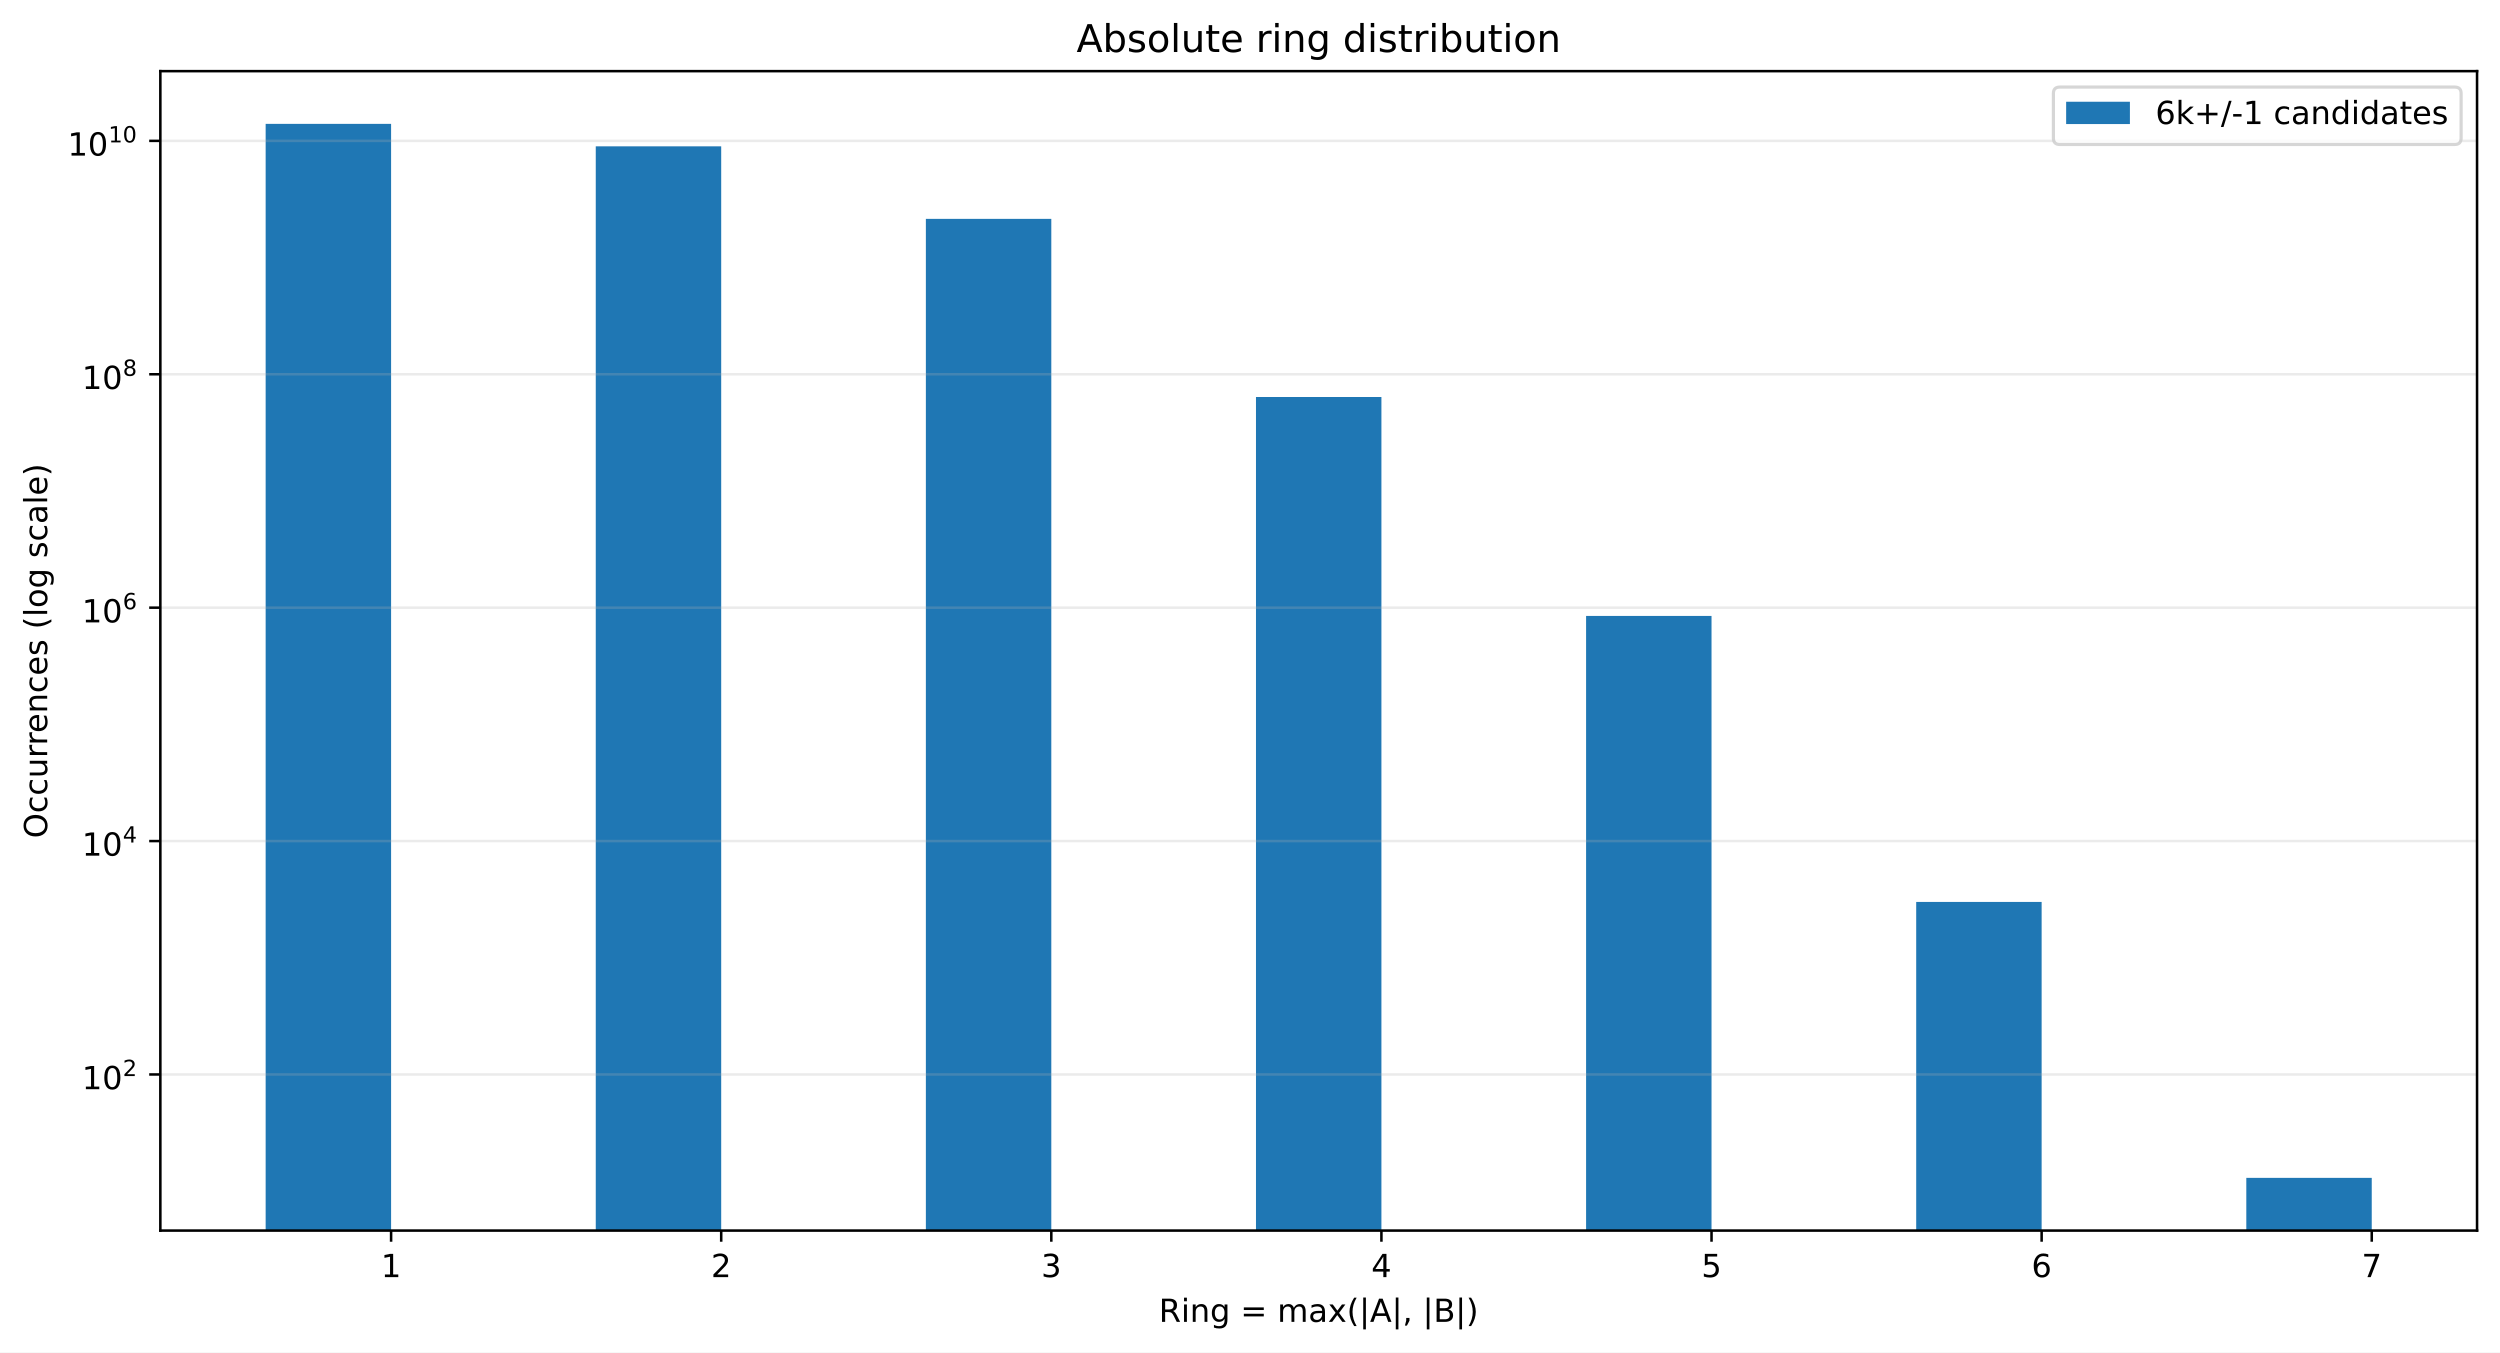
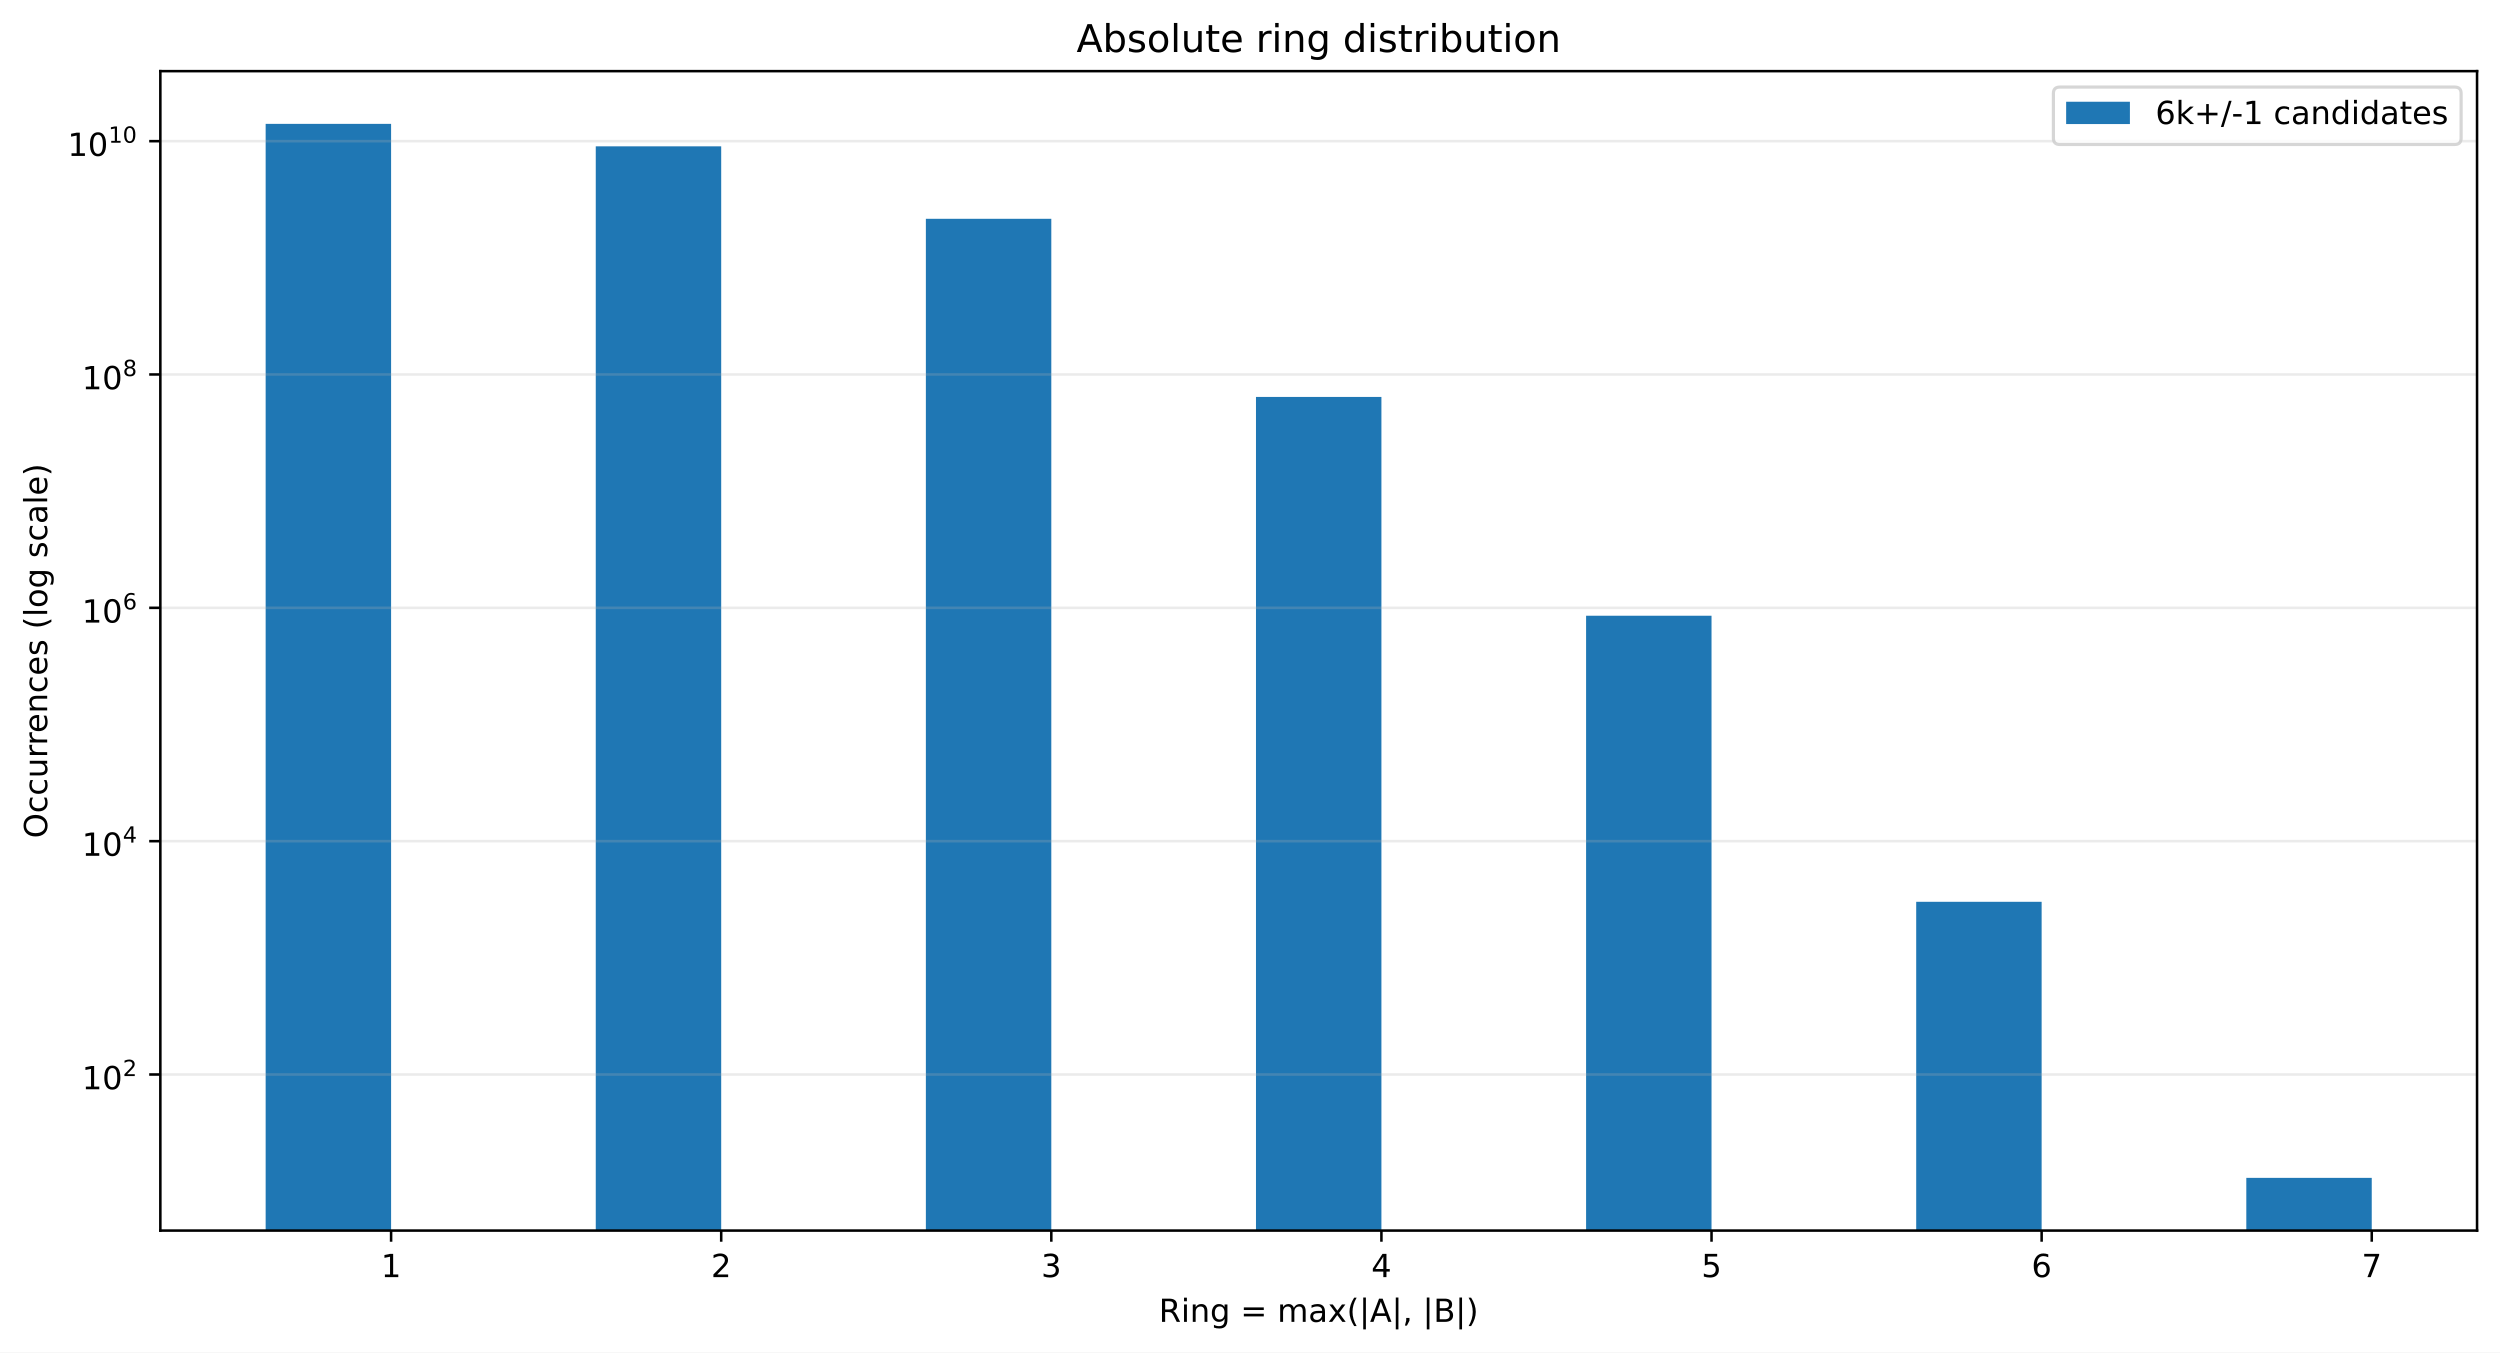
<svg xmlns="http://www.w3.org/2000/svg" xmlns:xlink="http://www.w3.org/1999/xlink" width="784.258pt" height="424.28pt" viewBox="0 0 784.258 424.28" version="1.1">
  <defs>
    <style type="text/css">*{stroke-linejoin: round; stroke-linecap: butt}</style>
  </defs>
  <g id="figure_1">
    <g id="patch_1">
      <path d="M 0 424.28  L 784.258 424.28  L 784.258 0  L 0 0  z " style="fill: #ffffff" />
    </g>
    <g id="axes_1">
      <g id="patch_2">
        <path d="M 50.301 386.036  L 777.058 386.036  L 777.058 22.318  L 50.301 22.318  z " style="fill: #ffffff" />
      </g>
      <g id="patch_3">
-         <path d="M 83.335 37020.201  L 122.687 37020.201  L 122.687 38.851  L 83.335 38.851  z " clip-path="url(#p3b28bbb71a)" style="fill: #1f77b4" />
+         <path d="M 83.335 37009.258  L 122.687 37009.258  L 122.687 38.851  L 83.335 38.851  z " clip-path="url(#p763697fbb0)" style="fill: #1f77b4" />
      </g>
      <g id="patch_4">
-         <path d="M 186.891 37020.201  L 226.243 37020.201  L 226.243 45.898  L 186.891 45.898  z " clip-path="url(#p3b28bbb71a)" style="fill: #1f77b4" />
+         <path d="M 186.891 37009.258  L 226.243 37009.258  L 226.243 45.895  L 186.891 45.895  z " clip-path="url(#p763697fbb0)" style="fill: #1f77b4" />
      </g>
      <g id="patch_5">
-         <path d="M 290.448 37020.201  L 329.799 37020.201  L 329.799 68.657  L 290.448 68.657  z " clip-path="url(#p3b28bbb71a)" style="fill: #1f77b4" />
+         <path d="M 290.448 37009.258  L 329.799 37009.258  L 329.799 68.648  L 290.448 68.648  z " clip-path="url(#p763697fbb0)" style="fill: #1f77b4" />
      </g>
      <g id="patch_6">
-         <path d="M 394.004 37020.201  L 433.355 37020.201  L 433.355 124.545  L 394.004 124.545  z " clip-path="url(#p3b28bbb71a)" style="fill: #1f77b4" />
+         <path d="M 394.004 37009.258  L 433.355 37009.258  L 433.355 124.519  L 394.004 124.519  z " clip-path="url(#p763697fbb0)" style="fill: #1f77b4" />
      </g>
      <g id="patch_7">
-         <path d="M 497.56 37020.201  L 536.912 37020.201  L 536.912 193.212  L 497.56 193.212  z " clip-path="url(#p3b28bbb71a)" style="fill: #1f77b4" />
+         <path d="M 497.56 37009.258  L 536.912 37009.258  L 536.912 193.166  L 497.56 193.166  z " clip-path="url(#p763697fbb0)" style="fill: #1f77b4" />
      </g>
      <g id="patch_8">
-         <path d="M 601.116 37020.201  L 640.468 37020.201  L 640.468 282.945  L 601.116 282.945  z " clip-path="url(#p3b28bbb71a)" style="fill: #1f77b4" />
+         <path d="M 601.116 37009.258  L 640.468 37009.258  L 640.468 282.892  L 601.116 282.892  z " clip-path="url(#p763697fbb0)" style="fill: #1f77b4" />
      </g>
      <g id="patch_9">
-         <path d="M 704.673 37020.201  L 744.024 37020.201  L 744.024 369.503  L 704.673 369.503  z " clip-path="url(#p3b28bbb71a)" style="fill: #1f77b4" />
+         <path d="M 704.673 37009.258  L 744.024 37009.258  L 744.024 369.503  L 704.673 369.503  z " clip-path="url(#p763697fbb0)" style="fill: #1f77b4" />
      </g>
      <g id="matplotlib.axis_1">
        <g id="xtick_1">
          <g id="line2d_1">
            <defs>
-               <path id="m0475f7d55d" d="M 0 0  L 0 3.5  " style="stroke: #000000; stroke-width: 0.8" />
+               <path id="m61d2e8b006" d="M 0 0  L 0 3.5  " style="stroke: #000000; stroke-width: 0.8" />
            </defs>
            <g>
-               <use xlink:href="#m0475f7d55d" x="122.687" y="386.036" style="stroke: #000000; stroke-width: 0.8" />
+               <use xlink:href="#m61d2e8b006" x="122.687" y="386.036" style="stroke: #000000; stroke-width: 0.8" />
            </g>
          </g>
          <g id="text_1">
            <g transform="translate(119.5053 400.6334) scale(0.1 -0.1)">
              <defs>
                <path id="DejaVuSans-14" d="M 794 531  L 1825 531  L 1825 4091  L 703 3866  L 703 4441  L 1819 4666  L 2450 4666  L 2450 531  L 3481 531  L 3481 0  L 794 0  L 794 531  z " transform="scale(0.015625)" />
              </defs>
              <use xlink:href="#DejaVuSans-14" />
            </g>
          </g>
        </g>
        <g id="xtick_2">
          <g id="line2d_2">
            <g>
-               <use xlink:href="#m0475f7d55d" x="226.243" y="386.036" style="stroke: #000000; stroke-width: 0.8" />
+               <use xlink:href="#m61d2e8b006" x="226.243" y="386.036" style="stroke: #000000; stroke-width: 0.8" />
            </g>
          </g>
          <g id="text_2">
            <g transform="translate(223.0616 400.6334) scale(0.1 -0.1)">
              <defs>
                <path id="DejaVuSans-15" d="M 1228 531  L 3431 531  L 3431 0  L 469 0  L 469 531  Q 828 903 1448 1529  Q 2069 2156 2228 2338  Q 2531 2678 2651 2914  Q 2772 3150 2772 3378  Q 2772 3750 2511 3984  Q 2250 4219 1831 4219  Q 1534 4219 1204 4116  Q 875 4013 500 3803  L 500 4441  Q 881 4594 1212 4672  Q 1544 4750 1819 4750  Q 2544 4750 2975 4387  Q 3406 4025 3406 3419  Q 3406 3131 3298 2873  Q 3191 2616 2906 2266  Q 2828 2175 2409 1742  Q 1991 1309 1228 531  z " transform="scale(0.015625)" />
              </defs>
              <use xlink:href="#DejaVuSans-15" />
            </g>
          </g>
        </g>
        <g id="xtick_3">
          <g id="line2d_3">
            <g>
-               <use xlink:href="#m0475f7d55d" x="329.799" y="386.036" style="stroke: #000000; stroke-width: 0.8" />
+               <use xlink:href="#m61d2e8b006" x="329.799" y="386.036" style="stroke: #000000; stroke-width: 0.8" />
            </g>
          </g>
          <g id="text_3">
            <g transform="translate(326.6178 400.6334) scale(0.1 -0.1)">
              <defs>
                <path id="DejaVuSans-16" d="M 2597 2516  Q 3050 2419 3304 2112  Q 3559 1806 3559 1356  Q 3559 666 3084 287  Q 2609 -91 1734 -91  Q 1441 -91 1130 -33  Q 819 25 488 141  L 488 750  Q 750 597 1062 519  Q 1375 441 1716 441  Q 2309 441 2620 675  Q 2931 909 2931 1356  Q 2931 1769 2642 2001  Q 2353 2234 1838 2234  L 1294 2234  L 1294 2753  L 1863 2753  Q 2328 2753 2575 2939  Q 2822 3125 2822 3475  Q 2822 3834 2567 4026  Q 2313 4219 1838 4219  Q 1578 4219 1281 4162  Q 984 4106 628 3988  L 628 4550  Q 988 4650 1302 4700  Q 1616 4750 1894 4750  Q 2613 4750 3031 4423  Q 3450 4097 3450 3541  Q 3450 3153 3228 2886  Q 3006 2619 2597 2516  z " transform="scale(0.015625)" />
              </defs>
              <use xlink:href="#DejaVuSans-16" />
            </g>
          </g>
        </g>
        <g id="xtick_4">
          <g id="line2d_4">
            <g>
-               <use xlink:href="#m0475f7d55d" x="433.355" y="386.036" style="stroke: #000000; stroke-width: 0.8" />
+               <use xlink:href="#m61d2e8b006" x="433.355" y="386.036" style="stroke: #000000; stroke-width: 0.8" />
            </g>
          </g>
          <g id="text_4">
            <g transform="translate(430.174 400.6334) scale(0.1 -0.1)">
              <defs>
                <path id="DejaVuSans-17" d="M 2419 4116  L 825 1625  L 2419 1625  L 2419 4116  z M 2253 4666  L 3047 4666  L 3047 1625  L 3713 1625  L 3713 1100  L 3047 1100  L 3047 0  L 2419 0  L 2419 1100  L 313 1100  L 313 1709  L 2253 4666  z " transform="scale(0.015625)" />
              </defs>
              <use xlink:href="#DejaVuSans-17" />
            </g>
          </g>
        </g>
        <g id="xtick_5">
          <g id="line2d_5">
            <g>
-               <use xlink:href="#m0475f7d55d" x="536.912" y="386.036" style="stroke: #000000; stroke-width: 0.8" />
+               <use xlink:href="#m61d2e8b006" x="536.912" y="386.036" style="stroke: #000000; stroke-width: 0.8" />
            </g>
          </g>
          <g id="text_5">
            <g transform="translate(533.7303 400.6334) scale(0.1 -0.1)">
              <defs>
                <path id="DejaVuSans-18" d="M 691 4666  L 3169 4666  L 3169 4134  L 1269 4134  L 1269 2991  Q 1406 3038 1543 3061  Q 1681 3084 1819 3084  Q 2600 3084 3056 2656  Q 3513 2228 3513 1497  Q 3513 744 3044 326  Q 2575 -91 1722 -91  Q 1428 -91 1123 -41  Q 819 9 494 109  L 494 744  Q 775 591 1075 516  Q 1375 441 1709 441  Q 2250 441 2565 725  Q 2881 1009 2881 1497  Q 2881 1984 2565 2268  Q 2250 2553 1709 2553  Q 1456 2553 1204 2497  Q 953 2441 691 2322  L 691 4666  z " transform="scale(0.015625)" />
              </defs>
              <use xlink:href="#DejaVuSans-18" />
            </g>
          </g>
        </g>
        <g id="xtick_6">
          <g id="line2d_6">
            <g>
-               <use xlink:href="#m0475f7d55d" x="640.468" y="386.036" style="stroke: #000000; stroke-width: 0.8" />
+               <use xlink:href="#m61d2e8b006" x="640.468" y="386.036" style="stroke: #000000; stroke-width: 0.8" />
            </g>
          </g>
          <g id="text_6">
            <g transform="translate(637.2865 400.6334) scale(0.1 -0.1)">
              <defs>
                <path id="DejaVuSans-19" d="M 2113 2584  Q 1688 2584 1439 2293  Q 1191 2003 1191 1497  Q 1191 994 1439 701  Q 1688 409 2113 409  Q 2538 409 2786 701  Q 3034 994 3034 1497  Q 3034 2003 2786 2293  Q 2538 2584 2113 2584  z M 3366 4563  L 3366 3988  Q 3128 4100 2886 4159  Q 2644 4219 2406 4219  Q 1781 4219 1451 3797  Q 1122 3375 1075 2522  Q 1259 2794 1537 2939  Q 1816 3084 2150 3084  Q 2853 3084 3261 2657  Q 3669 2231 3669 1497  Q 3669 778 3244 343  Q 2819 -91 2113 -91  Q 1303 -91 875 529  Q 447 1150 447 2328  Q 447 3434 972 4092  Q 1497 4750 2381 4750  Q 2619 4750 2861 4703  Q 3103 4656 3366 4563  z " transform="scale(0.015625)" />
              </defs>
              <use xlink:href="#DejaVuSans-19" />
            </g>
          </g>
        </g>
        <g id="xtick_7">
          <g id="line2d_7">
            <g>
-               <use xlink:href="#m0475f7d55d" x="744.024" y="386.036" style="stroke: #000000; stroke-width: 0.8" />
+               <use xlink:href="#m61d2e8b006" x="744.024" y="386.036" style="stroke: #000000; stroke-width: 0.8" />
            </g>
          </g>
          <g id="text_7">
            <g transform="translate(740.8427 400.6334) scale(0.1 -0.1)">
              <defs>
                <path id="DejaVuSans-1a" d="M 525 4666  L 3525 4666  L 3525 4397  L 1831 0  L 1172 0  L 2766 4134  L 525 4134  L 525 4666  z " transform="scale(0.015625)" />
              </defs>
              <use xlink:href="#DejaVuSans-1a" />
            </g>
          </g>
        </g>
        <g id="text_8">
          <g transform="translate(363.5437 414.678) scale(0.1 -0.1)">
            <defs>
              <path id="DejaVuSans-35" d="M 2841 2188  Q 3044 2119 3236 1894  Q 3428 1669 3622 1275  L 4263 0  L 3584 0  L 2988 1197  Q 2756 1666 2539 1819  Q 2322 1972 1947 1972  L 1259 1972  L 1259 0  L 628 0  L 628 4666  L 2053 4666  Q 2853 4666 3247 4331  Q 3641 3997 3641 3322  Q 3641 2881 3436 2590  Q 3231 2300 2841 2188  z M 1259 4147  L 1259 2491  L 2053 2491  Q 2509 2491 2742 2702  Q 2975 2913 2975 3322  Q 2975 3731 2742 3939  Q 2509 4147 2053 4147  L 1259 4147  z " transform="scale(0.015625)" />
              <path id="DejaVuSans-4c" d="M 603 3500  L 1178 3500  L 1178 0  L 603 0  L 603 3500  z M 603 4863  L 1178 4863  L 1178 4134  L 603 4134  L 603 4863  z " transform="scale(0.015625)" />
              <path id="DejaVuSans-51" d="M 3513 2113  L 3513 0  L 2938 0  L 2938 2094  Q 2938 2591 2744 2837  Q 2550 3084 2163 3084  Q 1697 3084 1428 2787  Q 1159 2491 1159 1978  L 1159 0  L 581 0  L 581 3500  L 1159 3500  L 1159 2956  Q 1366 3272 1645 3428  Q 1925 3584 2291 3584  Q 2894 3584 3203 3211  Q 3513 2838 3513 2113  z " transform="scale(0.015625)" />
              <path id="DejaVuSans-4a" d="M 2906 1791  Q 2906 2416 2648 2759  Q 2391 3103 1925 3103  Q 1463 3103 1205 2759  Q 947 2416 947 1791  Q 947 1169 1205 825  Q 1463 481 1925 481  Q 2391 481 2648 825  Q 2906 1169 2906 1791  z M 3481 434  Q 3481 -459 3084 -895  Q 2688 -1331 1869 -1331  Q 1566 -1331 1297 -1286  Q 1028 -1241 775 -1147  L 775 -588  Q 1028 -725 1275 -790  Q 1522 -856 1778 -856  Q 2344 -856 2625 -561  Q 2906 -266 2906 331  L 2906 616  Q 2728 306 2450 153  Q 2172 0 1784 0  Q 1141 0 747 490  Q 353 981 353 1791  Q 353 2603 747 3093  Q 1141 3584 1784 3584  Q 2172 3584 2450 3431  Q 2728 3278 2906 2969  L 2906 3500  L 3481 3500  L 3481 434  z " transform="scale(0.015625)" />
              <path id="DejaVuSans-3" transform="scale(0.015625)" />
              <path id="DejaVuSans-20" d="M 678 2906  L 4684 2906  L 4684 2381  L 678 2381  L 678 2906  z M 678 1631  L 4684 1631  L 4684 1100  L 678 1100  L 678 1631  z " transform="scale(0.015625)" />
              <path id="DejaVuSans-50" d="M 3328 2828  Q 3544 3216 3844 3400  Q 4144 3584 4550 3584  Q 5097 3584 5394 3201  Q 5691 2819 5691 2113  L 5691 0  L 5113 0  L 5113 2094  Q 5113 2597 4934 2840  Q 4756 3084 4391 3084  Q 3944 3084 3684 2787  Q 3425 2491 3425 1978  L 3425 0  L 2847 0  L 2847 2094  Q 2847 2600 2669 2842  Q 2491 3084 2119 3084  Q 1678 3084 1418 2786  Q 1159 2488 1159 1978  L 1159 0  L 581 0  L 581 3500  L 1159 3500  L 1159 2956  Q 1356 3278 1631 3431  Q 1906 3584 2284 3584  Q 2666 3584 2933 3390  Q 3200 3197 3328 2828  z " transform="scale(0.015625)" />
              <path id="DejaVuSans-44" d="M 2194 1759  Q 1497 1759 1228 1600  Q 959 1441 959 1056  Q 959 750 1161 570  Q 1363 391 1709 391  Q 2188 391 2477 730  Q 2766 1069 2766 1631  L 2766 1759  L 2194 1759  z M 3341 1997  L 3341 0  L 2766 0  L 2766 531  Q 2569 213 2275 61  Q 1981 -91 1556 -91  Q 1019 -91 701 211  Q 384 513 384 1019  Q 384 1609 779 1909  Q 1175 2209 1959 2209  L 2766 2209  L 2766 2266  Q 2766 2663 2505 2880  Q 2244 3097 1772 3097  Q 1472 3097 1187 3025  Q 903 2953 641 2809  L 641 3341  Q 956 3463 1253 3523  Q 1550 3584 1831 3584  Q 2591 3584 2966 3190  Q 3341 2797 3341 1997  z " transform="scale(0.015625)" />
              <path id="DejaVuSans-5b" d="M 3513 3500  L 2247 1797  L 3578 0  L 2900 0  L 1881 1375  L 863 0  L 184 0  L 1544 1831  L 300 3500  L 978 3500  L 1906 2253  L 2834 3500  L 3513 3500  z " transform="scale(0.015625)" />
              <path id="DejaVuSans-b" d="M 1984 4856  Q 1566 4138 1362 3434  Q 1159 2731 1159 2009  Q 1159 1288 1364 580  Q 1569 -128 1984 -844  L 1484 -844  Q 1016 -109 783 600  Q 550 1309 550 2009  Q 550 2706 781 3412  Q 1013 4119 1484 4856  L 1984 4856  z " transform="scale(0.015625)" />
              <path id="DejaVuSans-5f" d="M 1344 4891  L 1344 -1509  L 813 -1509  L 813 4891  L 1344 4891  z " transform="scale(0.015625)" />
              <path id="DejaVuSans-24" d="M 2188 4044  L 1331 1722  L 3047 1722  L 2188 4044  z M 1831 4666  L 2547 4666  L 4325 0  L 3669 0  L 3244 1197  L 1141 1197  L 716 0  L 50 0  L 1831 4666  z " transform="scale(0.015625)" />
              <path id="DejaVuSans-f" d="M 750 794  L 1409 794  L 1409 256  L 897 -744  L 494 -744  L 750 256  L 750 794  z " transform="scale(0.015625)" />
              <path id="DejaVuSans-25" d="M 1259 2228  L 1259 519  L 2272 519  Q 2781 519 3026 730  Q 3272 941 3272 1375  Q 3272 1813 3026 2020  Q 2781 2228 2272 2228  L 1259 2228  z M 1259 4147  L 1259 2741  L 2194 2741  Q 2656 2741 2882 2914  Q 3109 3088 3109 3444  Q 3109 3797 2882 3972  Q 2656 4147 2194 4147  L 1259 4147  z M 628 4666  L 2241 4666  Q 2963 4666 3353 4366  Q 3744 4066 3744 3513  Q 3744 3084 3544 2831  Q 3344 2578 2956 2516  Q 3422 2416 3680 2098  Q 3938 1781 3938 1306  Q 3938 681 3513 340  Q 3088 0 2303 0  L 628 0  L 628 4666  z " transform="scale(0.015625)" />
              <path id="DejaVuSans-c" d="M 513 4856  L 1013 4856  Q 1481 4119 1714 3412  Q 1947 2706 1947 2009  Q 1947 1309 1714 600  Q 1481 -109 1013 -844  L 513 -844  Q 928 -128 1133 580  Q 1338 1288 1338 2009  Q 1338 2731 1133 3434  Q 928 4138 513 4856  z " transform="scale(0.015625)" />
            </defs>
            <use xlink:href="#DejaVuSans-35" />
            <use xlink:href="#DejaVuSans-4c" transform="translate(69.48438 0)" />
            <use xlink:href="#DejaVuSans-51" transform="translate(97.26562 0)" />
            <use xlink:href="#DejaVuSans-4a" transform="translate(160.6406 0)" />
            <use xlink:href="#DejaVuSans-3" transform="translate(224.125 0)" />
            <use xlink:href="#DejaVuSans-20" transform="translate(255.9062 0)" />
            <use xlink:href="#DejaVuSans-3" transform="translate(339.7031 0)" />
            <use xlink:href="#DejaVuSans-50" transform="translate(371.4844 0)" />
            <use xlink:href="#DejaVuSans-44" transform="translate(468.8906 0)" />
            <use xlink:href="#DejaVuSans-5b" transform="translate(530.1719 0)" />
            <use xlink:href="#DejaVuSans-b" transform="translate(589.3594 0)" />
            <use xlink:href="#DejaVuSans-5f" transform="translate(628.375 0)" />
            <use xlink:href="#DejaVuSans-24" transform="translate(662.0625 0)" />
            <use xlink:href="#DejaVuSans-5f" transform="translate(730.4688 0)" />
            <use xlink:href="#DejaVuSans-f" transform="translate(764.1562 0)" />
            <use xlink:href="#DejaVuSans-3" transform="translate(795.9375 0)" />
            <use xlink:href="#DejaVuSans-5f" transform="translate(827.7188 0)" />
            <use xlink:href="#DejaVuSans-25" transform="translate(861.4062 0)" />
            <use xlink:href="#DejaVuSans-5f" transform="translate(930.0156 0)" />
            <use xlink:href="#DejaVuSans-c" transform="translate(963.7031 0)" />
          </g>
        </g>
      </g>
      <g id="matplotlib.axis_2">
        <g id="ytick_1">
          <g id="line2d_8">
-             <path d="M 50.301 337.065  L 777.058 337.065  " clip-path="url(#p3b28bbb71a)" style="fill: none; stroke: #b0b0b0; stroke-opacity: 0.25; stroke-width: 0.8; stroke-linecap: square" />
+             <path d="M 50.301 337.074  L 777.058 337.074  " clip-path="url(#p763697fbb0)" style="fill: none; stroke: #b0b0b0; stroke-opacity: 0.25; stroke-width: 0.8; stroke-linecap: square" />
          </g>
          <g id="line2d_9">
            <defs>
-               <path id="m3040f40a7c" d="M 0 0  L -3.5 0  " style="stroke: #000000; stroke-width: 0.8" />
+               <path id="md0b1840d0d" d="M 0 0  L -3.5 0  " style="stroke: #000000; stroke-width: 0.8" />
            </defs>
            <g>
-               <use xlink:href="#m3040f40a7c" x="50.301" y="337.065" style="stroke: #000000; stroke-width: 0.8" />
+               <use xlink:href="#md0b1840d0d" x="50.301" y="337.074" style="stroke: #000000; stroke-width: 0.8" />
            </g>
          </g>
          <g id="text_9">
-             <g transform="translate(25.70078 341.7647) scale(0.1 -0.1)">
+             <g transform="translate(25.70078 341.7744) scale(0.1 -0.1)">
              <defs>
                <path id="DejaVuSans-13" d="M 2034 4250  Q 1547 4250 1301 3770  Q 1056 3291 1056 2328  Q 1056 1369 1301 889  Q 1547 409 2034 409  Q 2525 409 2770 889  Q 3016 1369 3016 2328  Q 3016 3291 2770 3770  Q 2525 4250 2034 4250  z M 2034 4750  Q 2819 4750 3233 4129  Q 3647 3509 3647 2328  Q 3647 1150 3233 529  Q 2819 -91 2034 -91  Q 1250 -91 836 529  Q 422 1150 422 2328  Q 422 3509 836 4129  Q 1250 4750 2034 4750  z " transform="scale(0.015625)" />
              </defs>
              <use xlink:href="#DejaVuSans-14" transform="translate(0 0.746875)" />
              <use xlink:href="#DejaVuSans-13" transform="translate(63.62305 0.746875)" />
              <use xlink:href="#DejaVuSans-15" transform="translate(128.2031 42.04688) scale(0.7)" />
            </g>
          </g>
        </g>
        <g id="ytick_2">
          <g id="line2d_10">
-             <path d="M 50.301 263.845  L 777.058 263.845  " clip-path="url(#p3b28bbb71a)" style="fill: none; stroke: #b0b0b0; stroke-opacity: 0.25; stroke-width: 0.8; stroke-linecap: square" />
+             <path d="M 50.301 263.876  L 777.058 263.876  " clip-path="url(#p763697fbb0)" style="fill: none; stroke: #b0b0b0; stroke-opacity: 0.25; stroke-width: 0.8; stroke-linecap: square" />
          </g>
          <g id="line2d_11">
            <g>
-               <use xlink:href="#m3040f40a7c" x="50.301" y="263.845" style="stroke: #000000; stroke-width: 0.8" />
+               <use xlink:href="#md0b1840d0d" x="50.301" y="263.876" style="stroke: #000000; stroke-width: 0.8" />
            </g>
          </g>
          <g id="text_10">
-             <g transform="translate(25.70078 268.4949) scale(0.1 -0.1)">
+             <g transform="translate(25.70078 268.5264) scale(0.1 -0.1)">
              <use xlink:href="#DejaVuSans-14" transform="translate(0 0.665625)" />
              <use xlink:href="#DejaVuSans-13" transform="translate(63.62305 0.665625)" />
              <use xlink:href="#DejaVuSans-17" transform="translate(128.2031 41.96563) scale(0.7)" />
            </g>
          </g>
        </g>
        <g id="ytick_3">
          <g id="line2d_12">
-             <path d="M 50.301 190.625  L 777.058 190.625  " clip-path="url(#p3b28bbb71a)" style="fill: none; stroke: #b0b0b0; stroke-opacity: 0.25; stroke-width: 0.8; stroke-linecap: square" />
+             <path d="M 50.301 190.678  L 777.058 190.678  " clip-path="url(#p763697fbb0)" style="fill: none; stroke: #b0b0b0; stroke-opacity: 0.25; stroke-width: 0.8; stroke-linecap: square" />
          </g>
          <g id="line2d_13">
            <g>
-               <use xlink:href="#m3040f40a7c" x="50.301" y="190.625" style="stroke: #000000; stroke-width: 0.8" />
+               <use xlink:href="#md0b1840d0d" x="50.301" y="190.678" style="stroke: #000000; stroke-width: 0.8" />
            </g>
          </g>
          <g id="text_11">
-             <g transform="translate(25.70078 195.325) scale(0.1 -0.1)">
+             <g transform="translate(25.70078 195.3784) scale(0.1 -0.1)">
              <use xlink:href="#DejaVuSans-14" transform="translate(0 0.746875)" />
              <use xlink:href="#DejaVuSans-13" transform="translate(63.62305 0.746875)" />
              <use xlink:href="#DejaVuSans-19" transform="translate(128.2031 42.04688) scale(0.7)" />
            </g>
          </g>
        </g>
        <g id="ytick_4">
          <g id="line2d_14">
-             <path d="M 50.301 117.405  L 777.058 117.405  " clip-path="url(#p3b28bbb71a)" style="fill: none; stroke: #b0b0b0; stroke-opacity: 0.25; stroke-width: 0.8; stroke-linecap: square" />
+             <path d="M 50.301 117.48  L 777.058 117.48  " clip-path="url(#p763697fbb0)" style="fill: none; stroke: #b0b0b0; stroke-opacity: 0.25; stroke-width: 0.8; stroke-linecap: square" />
          </g>
          <g id="line2d_15">
            <g>
-               <use xlink:href="#m3040f40a7c" x="50.301" y="117.405" style="stroke: #000000; stroke-width: 0.8" />
+               <use xlink:href="#md0b1840d0d" x="50.301" y="117.48" style="stroke: #000000; stroke-width: 0.8" />
            </g>
          </g>
          <g id="text_12">
-             <g transform="translate(25.70078 122.1052) scale(0.1 -0.1)">
+             <g transform="translate(25.70078 122.1805) scale(0.1 -0.1)">
              <defs>
                <path id="DejaVuSans-1b" d="M 2034 2216  Q 1584 2216 1326 1975  Q 1069 1734 1069 1313  Q 1069 891 1326 650  Q 1584 409 2034 409  Q 2484 409 2743 651  Q 3003 894 3003 1313  Q 3003 1734 2745 1975  Q 2488 2216 2034 2216  z M 1403 2484  Q 997 2584 770 2862  Q 544 3141 544 3541  Q 544 4100 942 4425  Q 1341 4750 2034 4750  Q 2731 4750 3128 4425  Q 3525 4100 3525 3541  Q 3525 3141 3298 2862  Q 3072 2584 2669 2484  Q 3125 2378 3379 2068  Q 3634 1759 3634 1313  Q 3634 634 3220 271  Q 2806 -91 2034 -91  Q 1263 -91 848 271  Q 434 634 434 1313  Q 434 1759 690 2068  Q 947 2378 1403 2484  z M 1172 3481  Q 1172 3119 1398 2916  Q 1625 2713 2034 2713  Q 2441 2713 2670 2916  Q 2900 3119 2900 3481  Q 2900 3844 2670 4047  Q 2441 4250 2034 4250  Q 1625 4250 1398 4047  Q 1172 3844 1172 3481  z " transform="scale(0.015625)" />
              </defs>
              <use xlink:href="#DejaVuSans-14" transform="translate(0 0.746875)" />
              <use xlink:href="#DejaVuSans-13" transform="translate(63.62305 0.746875)" />
              <use xlink:href="#DejaVuSans-1b" transform="translate(128.2031 42.04688) scale(0.7)" />
            </g>
          </g>
        </g>
        <g id="ytick_5">
          <g id="line2d_16">
-             <path d="M 50.301 44.185  L 777.058 44.185  " clip-path="url(#p3b28bbb71a)" style="fill: none; stroke: #b0b0b0; stroke-opacity: 0.25; stroke-width: 0.8; stroke-linecap: square" />
+             <path d="M 50.301 44.282  L 777.058 44.282  " clip-path="url(#p763697fbb0)" style="fill: none; stroke: #b0b0b0; stroke-opacity: 0.25; stroke-width: 0.8; stroke-linecap: square" />
          </g>
          <g id="line2d_17">
            <g>
-               <use xlink:href="#m3040f40a7c" x="50.301" y="44.185" style="stroke: #000000; stroke-width: 0.8" />
+               <use xlink:href="#md0b1840d0d" x="50.301" y="44.282" style="stroke: #000000; stroke-width: 0.8" />
            </g>
          </g>
          <g id="text_13">
-             <g transform="translate(21.20078 48.88537) scale(0.1 -0.1)">
+             <g transform="translate(21.20078 48.9825) scale(0.1 -0.1)">
              <use xlink:href="#DejaVuSans-14" transform="translate(0 0.746875)" />
              <use xlink:href="#DejaVuSans-13" transform="translate(63.62305 0.746875)" />
              <use xlink:href="#DejaVuSans-14" transform="translate(128.2031 42.04688) scale(0.7)" />
              <use xlink:href="#DejaVuSans-13" transform="translate(172.7393 42.04688) scale(0.7)" />
            </g>
          </g>
        </g>
        <g id="text_14">
          <g transform="translate(14.79844 262.9551) rotate(-90) scale(0.1 -0.1)">
            <defs>
              <path id="DejaVuSans-32" d="M 2522 4238  Q 1834 4238 1429 3725  Q 1025 3213 1025 2328  Q 1025 1447 1429 934  Q 1834 422 2522 422  Q 3209 422 3611 934  Q 4013 1447 4013 2328  Q 4013 3213 3611 3725  Q 3209 4238 2522 4238  z M 2522 4750  Q 3503 4750 4090 4092  Q 4678 3434 4678 2328  Q 4678 1225 4090 567  Q 3503 -91 2522 -91  Q 1538 -91 948 565  Q 359 1222 359 2328  Q 359 3434 948 4092  Q 1538 4750 2522 4750  z " transform="scale(0.015625)" />
              <path id="DejaVuSans-46" d="M 3122 3366  L 3122 2828  Q 2878 2963 2633 3030  Q 2388 3097 2138 3097  Q 1578 3097 1268 2742  Q 959 2388 959 1747  Q 959 1106 1268 751  Q 1578 397 2138 397  Q 2388 397 2633 464  Q 2878 531 3122 666  L 3122 134  Q 2881 22 2623 -34  Q 2366 -91 2075 -91  Q 1284 -91 818 406  Q 353 903 353 1747  Q 353 2603 823 3093  Q 1294 3584 2113 3584  Q 2378 3584 2631 3529  Q 2884 3475 3122 3366  z " transform="scale(0.015625)" />
              <path id="DejaVuSans-58" d="M 544 1381  L 544 3500  L 1119 3500  L 1119 1403  Q 1119 906 1312 657  Q 1506 409 1894 409  Q 2359 409 2629 706  Q 2900 1003 2900 1516  L 2900 3500  L 3475 3500  L 3475 0  L 2900 0  L 2900 538  Q 2691 219 2414 64  Q 2138 -91 1772 -91  Q 1169 -91 856 284  Q 544 659 544 1381  z M 1991 3584  L 1991 3584  z " transform="scale(0.015625)" />
              <path id="DejaVuSans-55" d="M 2631 2963  Q 2534 3019 2420 3045  Q 2306 3072 2169 3072  Q 1681 3072 1420 2755  Q 1159 2438 1159 1844  L 1159 0  L 581 0  L 581 3500  L 1159 3500  L 1159 2956  Q 1341 3275 1631 3429  Q 1922 3584 2338 3584  Q 2397 3584 2469 3576  Q 2541 3569 2628 3553  L 2631 2963  z " transform="scale(0.015625)" />
              <path id="DejaVuSans-48" d="M 3597 1894  L 3597 1613  L 953 1613  Q 991 1019 1311 708  Q 1631 397 2203 397  Q 2534 397 2845 478  Q 3156 559 3463 722  L 3463 178  Q 3153 47 2828 -22  Q 2503 -91 2169 -91  Q 1331 -91 842 396  Q 353 884 353 1716  Q 353 2575 817 3079  Q 1281 3584 2069 3584  Q 2775 3584 3186 3129  Q 3597 2675 3597 1894  z M 3022 2063  Q 3016 2534 2758 2815  Q 2500 3097 2075 3097  Q 1594 3097 1305 2825  Q 1016 2553 972 2059  L 3022 2063  z " transform="scale(0.015625)" />
              <path id="DejaVuSans-56" d="M 2834 3397  L 2834 2853  Q 2591 2978 2328 3040  Q 2066 3103 1784 3103  Q 1356 3103 1142 2972  Q 928 2841 928 2578  Q 928 2378 1081 2264  Q 1234 2150 1697 2047  L 1894 2003  Q 2506 1872 2764 1633  Q 3022 1394 3022 966  Q 3022 478 2636 193  Q 2250 -91 1575 -91  Q 1294 -91 989 -36  Q 684 19 347 128  L 347 722  Q 666 556 975 473  Q 1284 391 1588 391  Q 1994 391 2212 530  Q 2431 669 2431 922  Q 2431 1156 2273 1281  Q 2116 1406 1581 1522  L 1381 1569  Q 847 1681 609 1914  Q 372 2147 372 2553  Q 372 3047 722 3315  Q 1072 3584 1716 3584  Q 2034 3584 2315 3537  Q 2597 3491 2834 3397  z " transform="scale(0.015625)" />
              <path id="DejaVuSans-4f" d="M 603 4863  L 1178 4863  L 1178 0  L 603 0  L 603 4863  z " transform="scale(0.015625)" />
              <path id="DejaVuSans-52" d="M 1959 3097  Q 1497 3097 1228 2736  Q 959 2375 959 1747  Q 959 1119 1226 758  Q 1494 397 1959 397  Q 2419 397 2687 759  Q 2956 1122 2956 1747  Q 2956 2369 2687 2733  Q 2419 3097 1959 3097  z M 1959 3584  Q 2709 3584 3137 3096  Q 3566 2609 3566 1747  Q 3566 888 3137 398  Q 2709 -91 1959 -91  Q 1206 -91 779 398  Q 353 888 353 1747  Q 353 2609 779 3096  Q 1206 3584 1959 3584  z " transform="scale(0.015625)" />
            </defs>
            <use xlink:href="#DejaVuSans-32" />
            <use xlink:href="#DejaVuSans-46" transform="translate(78.71875 0)" />
            <use xlink:href="#DejaVuSans-46" transform="translate(133.7031 0)" />
            <use xlink:href="#DejaVuSans-58" transform="translate(188.6875 0)" />
            <use xlink:href="#DejaVuSans-55" transform="translate(252.0625 0)" />
            <use xlink:href="#DejaVuSans-55" transform="translate(291.4219 0)" />
            <use xlink:href="#DejaVuSans-48" transform="translate(330.3281 0)" />
            <use xlink:href="#DejaVuSans-51" transform="translate(391.8594 0)" />
            <use xlink:href="#DejaVuSans-46" transform="translate(455.2344 0)" />
            <use xlink:href="#DejaVuSans-48" transform="translate(510.2188 0)" />
            <use xlink:href="#DejaVuSans-56" transform="translate(571.75 0)" />
            <use xlink:href="#DejaVuSans-3" transform="translate(623.8438 0)" />
            <use xlink:href="#DejaVuSans-b" transform="translate(655.625 0)" />
            <use xlink:href="#DejaVuSans-4f" transform="translate(694.6406 0)" />
            <use xlink:href="#DejaVuSans-52" transform="translate(722.4219 0)" />
            <use xlink:href="#DejaVuSans-4a" transform="translate(783.6094 0)" />
            <use xlink:href="#DejaVuSans-3" transform="translate(847.0938 0)" />
            <use xlink:href="#DejaVuSans-56" transform="translate(878.875 0)" />
            <use xlink:href="#DejaVuSans-46" transform="translate(930.9688 0)" />
            <use xlink:href="#DejaVuSans-44" transform="translate(985.9531 0)" />
            <use xlink:href="#DejaVuSans-4f" transform="translate(1047.234 0)" />
            <use xlink:href="#DejaVuSans-48" transform="translate(1075.016 0)" />
            <use xlink:href="#DejaVuSans-c" transform="translate(1136.547 0)" />
          </g>
        </g>
      </g>
      <g id="patch_10">
        <path d="M 50.301 386.036  L 50.301 22.318  " style="fill: none; stroke: #000000; stroke-width: 0.8; stroke-linejoin: miter; stroke-linecap: square" />
      </g>
      <g id="patch_11">
        <path d="M 777.058 386.036  L 777.058 22.318  " style="fill: none; stroke: #000000; stroke-width: 0.8; stroke-linejoin: miter; stroke-linecap: square" />
      </g>
      <g id="patch_12">
        <path d="M 50.301 386.036  L 777.058 386.036  " style="fill: none; stroke: #000000; stroke-width: 0.8; stroke-linejoin: miter; stroke-linecap: square" />
      </g>
      <g id="patch_13">
        <path d="M 50.301 22.318  L 777.058 22.318  " style="fill: none; stroke: #000000; stroke-width: 0.8; stroke-linejoin: miter; stroke-linecap: square" />
      </g>
      <g id="text_15">
        <g transform="translate(337.7055 16.31812) scale(0.12 -0.12)">
          <defs>
            <path id="DejaVuSans-45" d="M 3116 1747  Q 3116 2381 2855 2742  Q 2594 3103 2138 3103  Q 1681 3103 1420 2742  Q 1159 2381 1159 1747  Q 1159 1113 1420 752  Q 1681 391 2138 391  Q 2594 391 2855 752  Q 3116 1113 3116 1747  z M 1159 2969  Q 1341 3281 1617 3432  Q 1894 3584 2278 3584  Q 2916 3584 3314 3078  Q 3713 2572 3713 1747  Q 3713 922 3314 415  Q 2916 -91 2278 -91  Q 1894 -91 1617 61  Q 1341 213 1159 525  L 1159 0  L 581 0  L 581 4863  L 1159 4863  L 1159 2969  z " transform="scale(0.015625)" />
            <path id="DejaVuSans-57" d="M 1172 4494  L 1172 3500  L 2356 3500  L 2356 3053  L 1172 3053  L 1172 1153  Q 1172 725 1289 603  Q 1406 481 1766 481  L 2356 481  L 2356 0  L 1766 0  Q 1100 0 847 248  Q 594 497 594 1153  L 594 3053  L 172 3053  L 172 3500  L 594 3500  L 594 4494  L 1172 4494  z " transform="scale(0.015625)" />
            <path id="DejaVuSans-47" d="M 2906 2969  L 2906 4863  L 3481 4863  L 3481 0  L 2906 0  L 2906 525  Q 2725 213 2448 61  Q 2172 -91 1784 -91  Q 1150 -91 751 415  Q 353 922 353 1747  Q 353 2572 751 3078  Q 1150 3584 1784 3584  Q 2172 3584 2448 3432  Q 2725 3281 2906 2969  z M 947 1747  Q 947 1113 1208 752  Q 1469 391 1925 391  Q 2381 391 2643 752  Q 2906 1113 2906 1747  Q 2906 2381 2643 2742  Q 2381 3103 1925 3103  Q 1469 3103 1208 2742  Q 947 2381 947 1747  z " transform="scale(0.015625)" />
          </defs>
          <use xlink:href="#DejaVuSans-24" />
          <use xlink:href="#DejaVuSans-45" transform="translate(68.40625 0)" />
          <use xlink:href="#DejaVuSans-56" transform="translate(131.8906 0)" />
          <use xlink:href="#DejaVuSans-52" transform="translate(183.9844 0)" />
          <use xlink:href="#DejaVuSans-4f" transform="translate(245.1719 0)" />
          <use xlink:href="#DejaVuSans-58" transform="translate(272.9531 0)" />
          <use xlink:href="#DejaVuSans-57" transform="translate(336.3281 0)" />
          <use xlink:href="#DejaVuSans-48" transform="translate(375.5312 0)" />
          <use xlink:href="#DejaVuSans-3" transform="translate(437.0625 0)" />
          <use xlink:href="#DejaVuSans-55" transform="translate(468.8438 0)" />
          <use xlink:href="#DejaVuSans-4c" transform="translate(509.9531 0)" />
          <use xlink:href="#DejaVuSans-51" transform="translate(537.7344 0)" />
          <use xlink:href="#DejaVuSans-4a" transform="translate(601.1094 0)" />
          <use xlink:href="#DejaVuSans-3" transform="translate(664.5938 0)" />
          <use xlink:href="#DejaVuSans-47" transform="translate(696.375 0)" />
          <use xlink:href="#DejaVuSans-4c" transform="translate(759.8594 0)" />
          <use xlink:href="#DejaVuSans-56" transform="translate(787.6406 0)" />
          <use xlink:href="#DejaVuSans-57" transform="translate(839.7344 0)" />
          <use xlink:href="#DejaVuSans-55" transform="translate(878.9375 0)" />
          <use xlink:href="#DejaVuSans-4c" transform="translate(920.0469 0)" />
          <use xlink:href="#DejaVuSans-45" transform="translate(947.8281 0)" />
          <use xlink:href="#DejaVuSans-58" transform="translate(1011.312 0)" />
          <use xlink:href="#DejaVuSans-57" transform="translate(1074.688 0)" />
          <use xlink:href="#DejaVuSans-4c" transform="translate(1113.891 0)" />
          <use xlink:href="#DejaVuSans-52" transform="translate(1141.672 0)" />
          <use xlink:href="#DejaVuSans-51" transform="translate(1202.859 0)" />
        </g>
      </g>
      <g id="legend_1">
        <g id="patch_14">
          <path d="M 646.158 45.319  L 770.058 45.319  Q 772.058 45.319 772.058 43.319  L 772.058 29.318  Q 772.058 27.318 770.058 27.318  L 646.158 27.318  Q 644.158 27.318 644.158 29.318  L 644.158 43.319  Q 644.158 45.319 646.158 45.319  z " style="fill: #ffffff; opacity: 0.8; stroke: #cccccc; stroke-linejoin: miter" />
        </g>
        <g id="patch_15">
          <path d="M 648.158 38.917  L 668.158 38.917  L 668.158 31.917  L 648.158 31.917  z " style="fill: #1f77b4" />
        </g>
        <g id="text_16">
          <g transform="translate(676.1584 38.91656) scale(0.1 -0.1)">
            <defs>
              <path id="DejaVuSans-4e" d="M 581 4863  L 1159 4863  L 1159 1991  L 2875 3500  L 3609 3500  L 1753 1863  L 3688 0  L 2938 0  L 1159 1709  L 1159 0  L 581 0  L 581 4863  z " transform="scale(0.015625)" />
              <path id="DejaVuSans-e" d="M 2944 4013  L 2944 2272  L 4684 2272  L 4684 1741  L 2944 1741  L 2944 0  L 2419 0  L 2419 1741  L 678 1741  L 678 2272  L 2419 2272  L 2419 4013  L 2944 4013  z " transform="scale(0.015625)" />
              <path id="DejaVuSans-12" d="M 1625 4666  L 2156 4666  L 531 -594  L 0 -594  L 1625 4666  z " transform="scale(0.015625)" />
              <path id="DejaVuSans-10" d="M 313 2009  L 1997 2009  L 1997 1497  L 313 1497  L 313 2009  z " transform="scale(0.015625)" />
            </defs>
            <use xlink:href="#DejaVuSans-19" />
            <use xlink:href="#DejaVuSans-4e" transform="translate(63.625 0)" />
            <use xlink:href="#DejaVuSans-e" transform="translate(121.5312 0)" />
            <use xlink:href="#DejaVuSans-12" transform="translate(205.3281 0)" />
            <use xlink:href="#DejaVuSans-10" transform="translate(239.0156 0)" />
            <use xlink:href="#DejaVuSans-14" transform="translate(275.0938 0)" />
            <use xlink:href="#DejaVuSans-3" transform="translate(338.7188 0)" />
            <use xlink:href="#DejaVuSans-46" transform="translate(370.5 0)" />
            <use xlink:href="#DejaVuSans-44" transform="translate(425.4844 0)" />
            <use xlink:href="#DejaVuSans-51" transform="translate(486.7656 0)" />
            <use xlink:href="#DejaVuSans-47" transform="translate(550.1406 0)" />
            <use xlink:href="#DejaVuSans-4c" transform="translate(613.625 0)" />
            <use xlink:href="#DejaVuSans-47" transform="translate(641.4062 0)" />
            <use xlink:href="#DejaVuSans-44" transform="translate(704.8906 0)" />
            <use xlink:href="#DejaVuSans-57" transform="translate(766.1719 0)" />
            <use xlink:href="#DejaVuSans-48" transform="translate(805.375 0)" />
            <use xlink:href="#DejaVuSans-56" transform="translate(866.9062 0)" />
          </g>
        </g>
      </g>
    </g>
  </g>
  <defs>
-     <clipPath id="p3b28bbb71a">
+     <clipPath id="p763697fbb0">
      <rect x="50.301" y="22.318" width="726.758" height="363.718" />
    </clipPath>
  </defs>
</svg>
